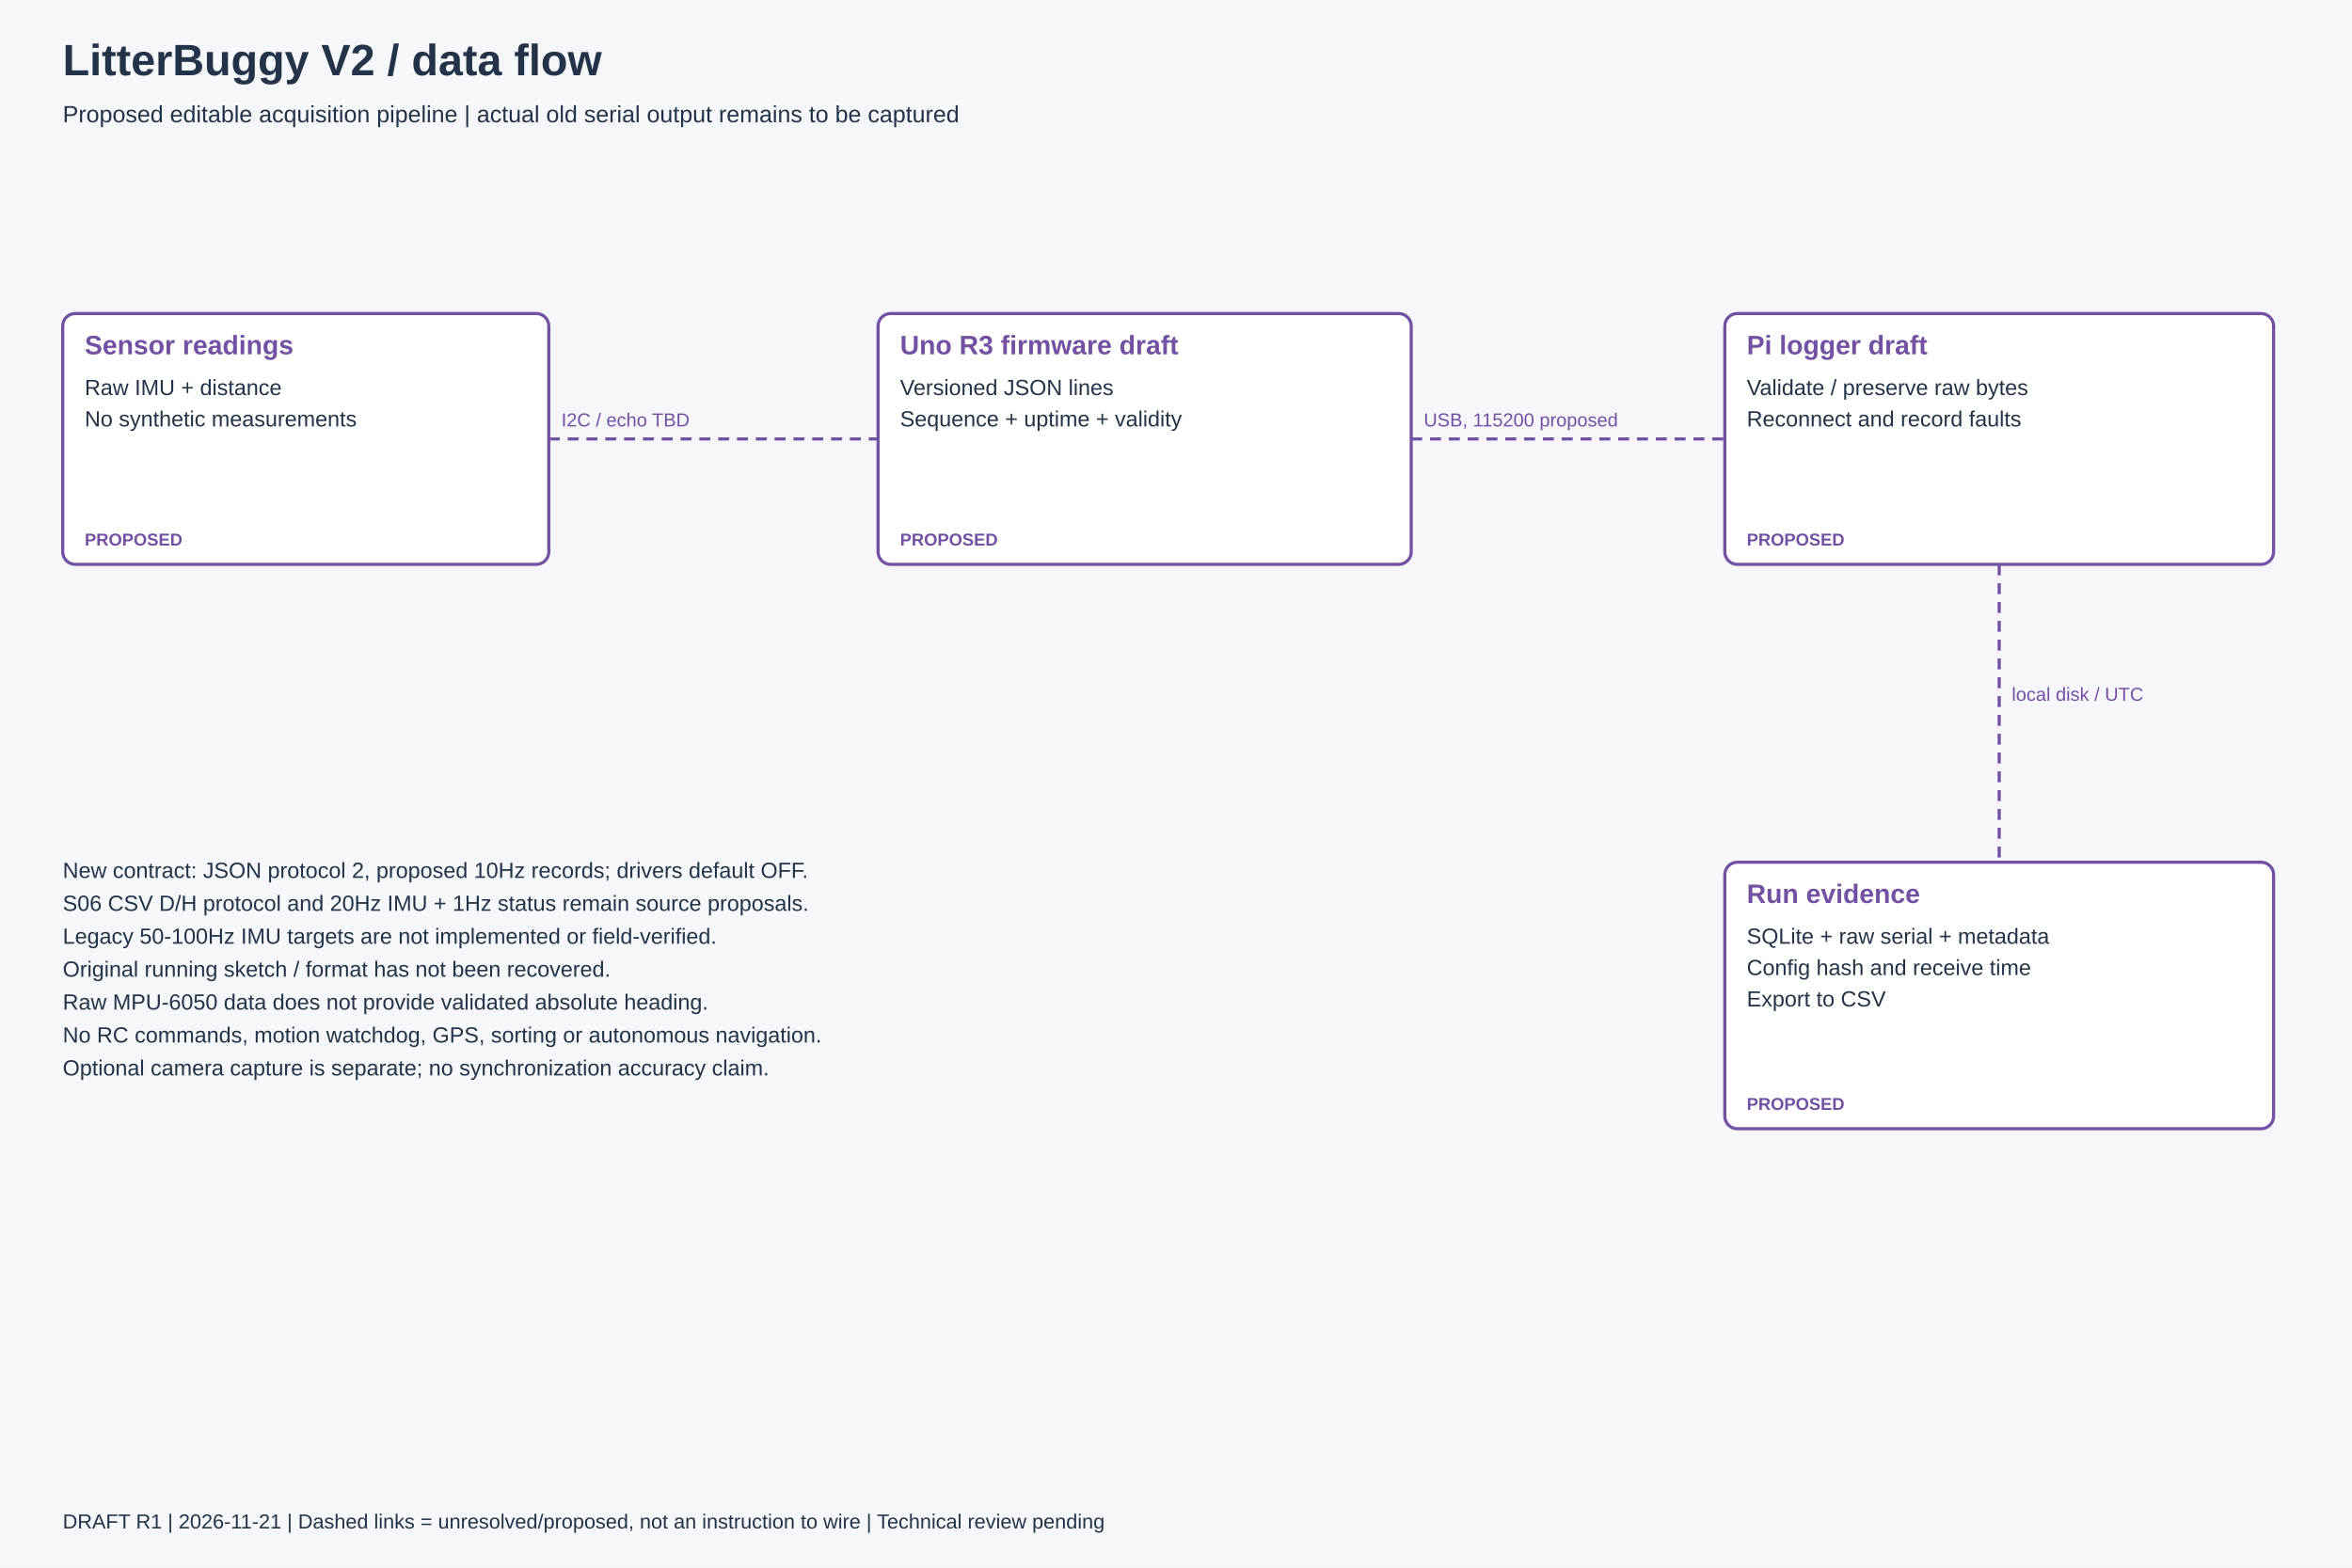
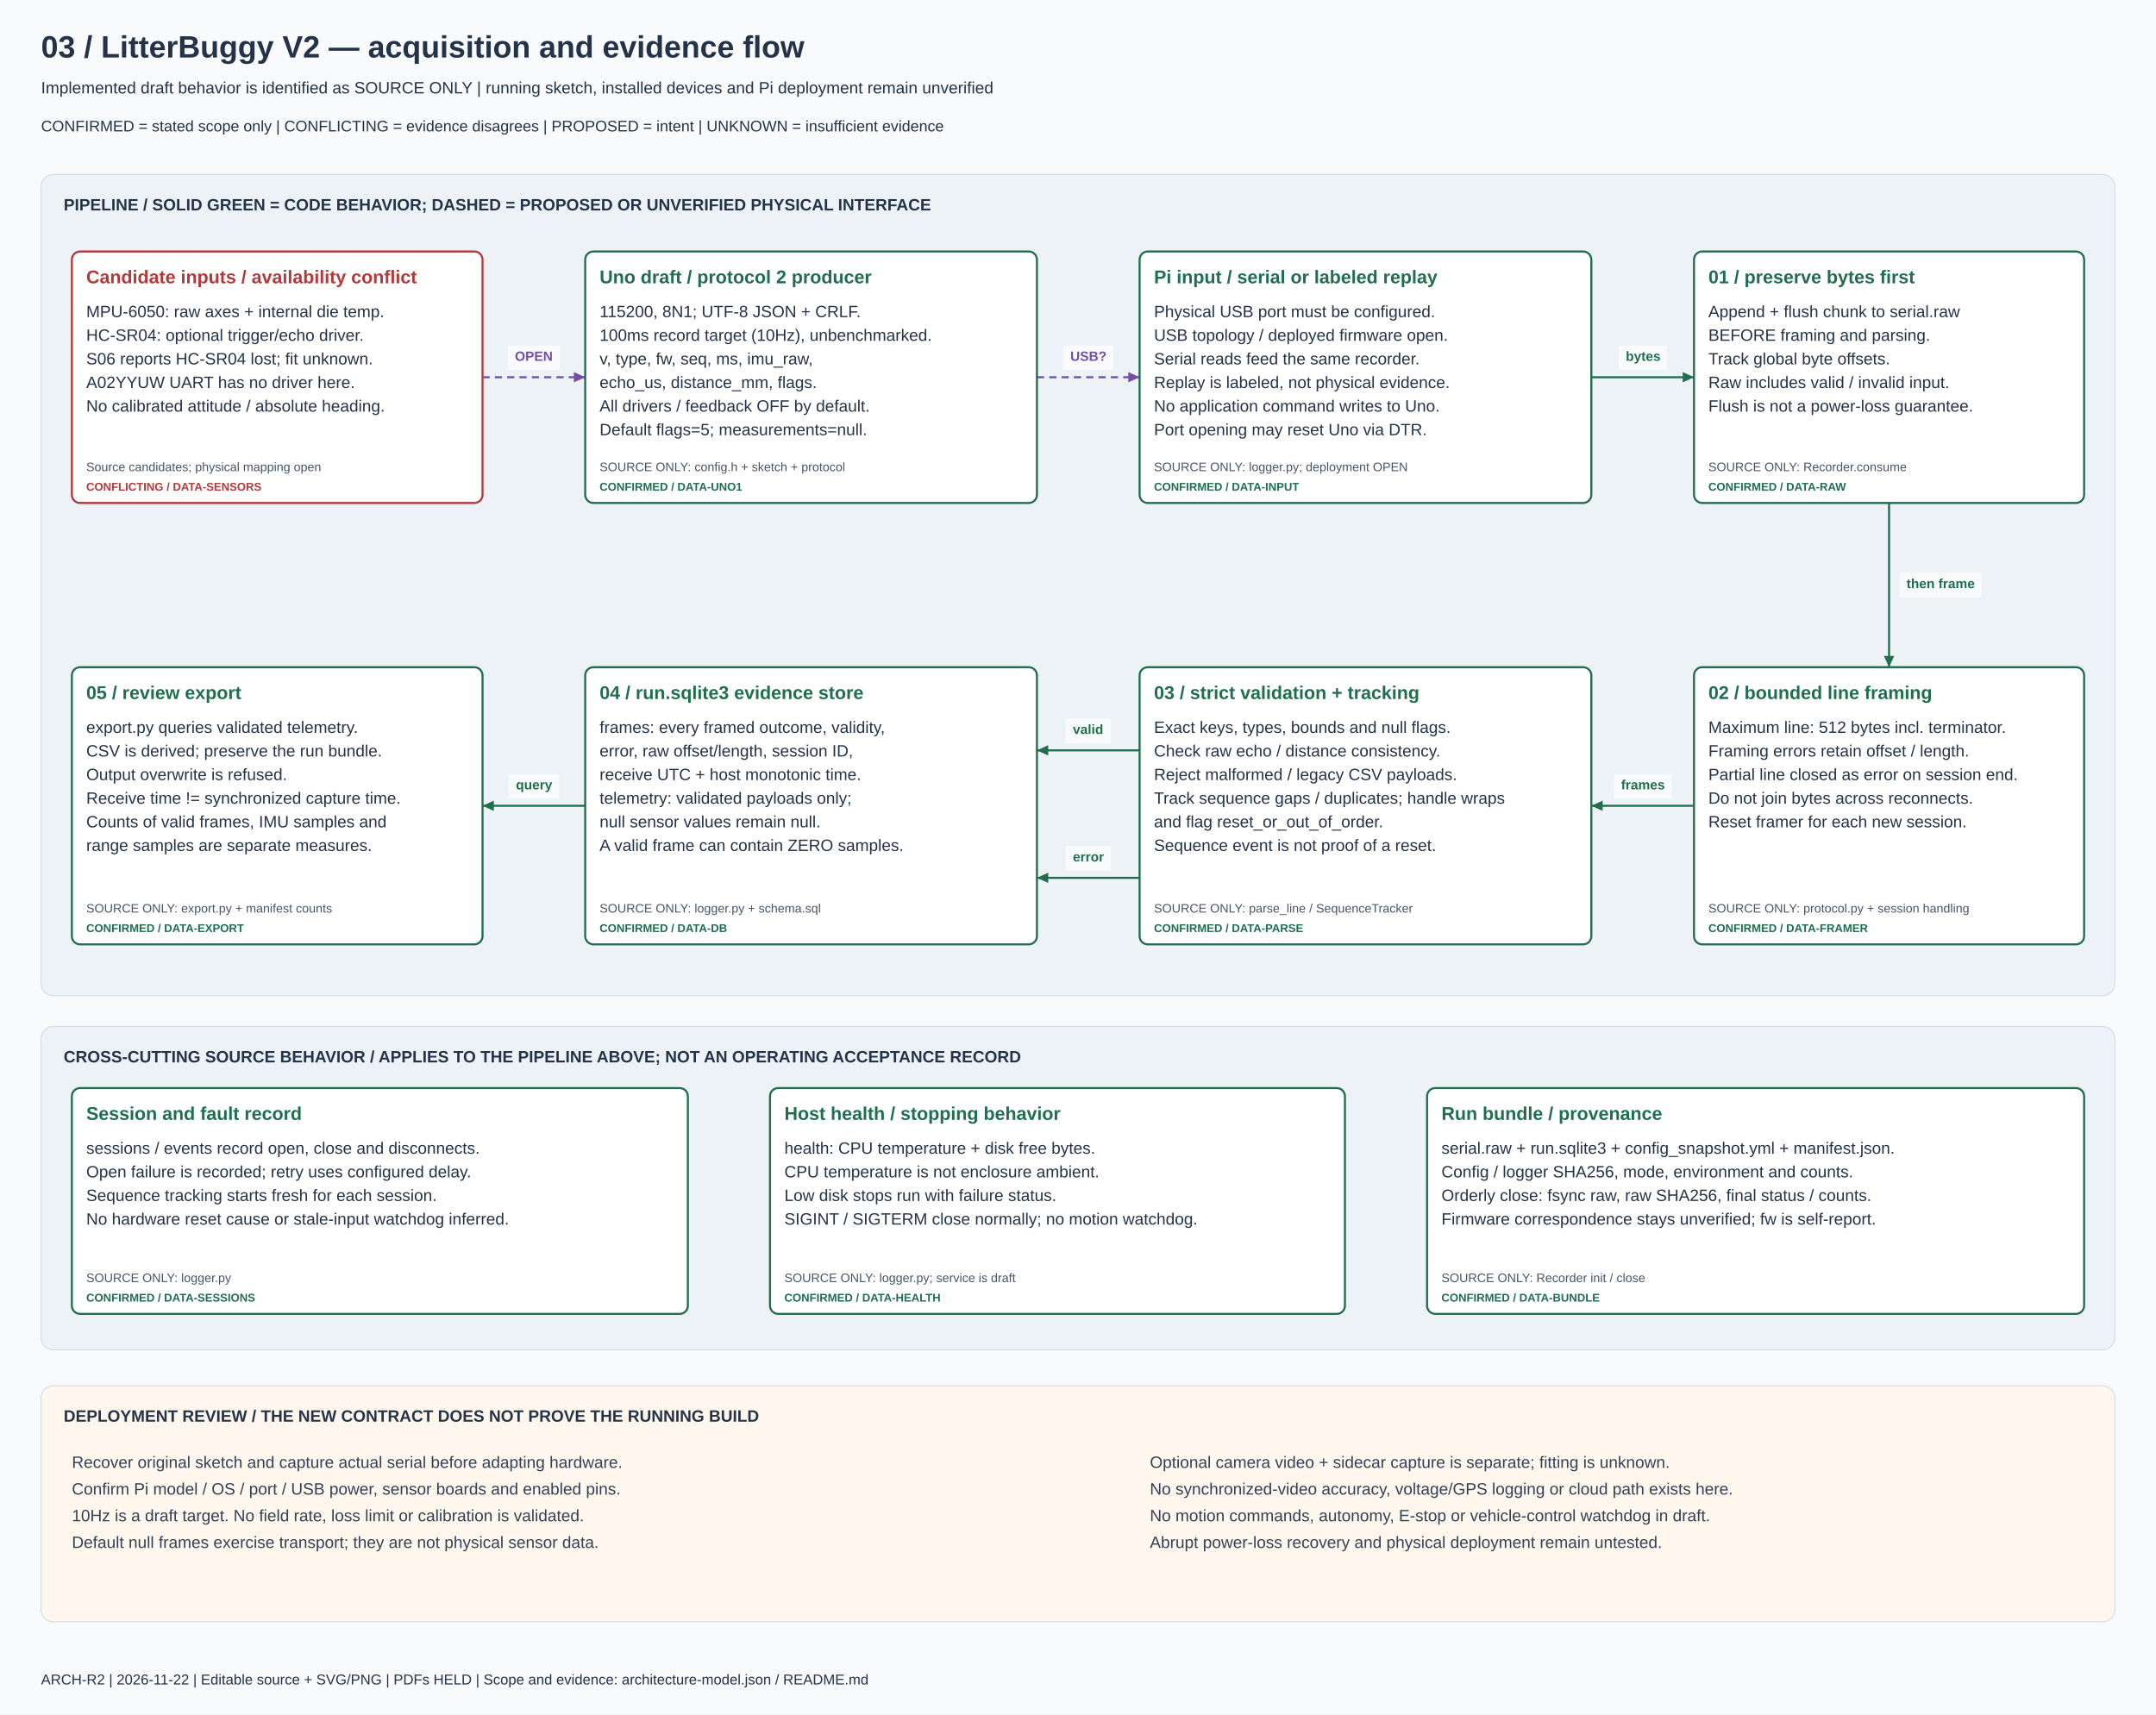
- <svg xmlns="http://www.w3.org/2000/svg" width="1500" height="1000" viewBox="0 0 1500 1000">
-   <rect width="1500" height="1000" fill="#f5f7fa" />
-   <text x="40" y="48" font-family="Arial,sans-serif" font-size="28" font-weight="700" fill="#243347">LitterBuggy V2 / data flow</text>
-   <text x="40" y="78" font-family="Arial,sans-serif" font-size="15" font-weight="400" fill="#243347">Proposed editable acquisition pipeline | actual old serial output remains to be captured</text>
-   <polyline points="350,280.0 455.0,280.0 455.0,280.0 560,280.0" fill="none" stroke="#7251a3" stroke-width="2" stroke-dasharray="7 5" />
-   <text x="358" y="272.0" font-family="Arial,sans-serif" font-size="12" font-weight="400" fill="#7251a3">I2C / echo TBD</text>
-   <polyline points="900,280.0 1000.0,280.0 1000.0,280.0 1100,280.0" fill="none" stroke="#7251a3" stroke-width="2" stroke-dasharray="7 5" />
-   <text x="908" y="272.0" font-family="Arial,sans-serif" font-size="12" font-weight="400" fill="#7251a3">USB, 115200 proposed</text>
-   <polyline points="1275.0,360 1275.0,360 1275.0,550 1275.0,550" fill="none" stroke="#7251a3" stroke-width="2" stroke-dasharray="7 5" />
-   <text x="1283.0" y="447.0" font-family="Arial,sans-serif" font-size="12" font-weight="400" fill="#7251a3">local disk / UTC</text>
-   <rect x="40" y="200" width="310" height="160" rx="8" fill="white" stroke="#7251a3" stroke-width="2" />
-   <text x="54" y="226" font-family="Arial,sans-serif" font-size="17" font-weight="700" fill="#7251a3">Sensor readings</text>
-   <text x="54" y="252" font-family="Arial,sans-serif" font-size="14" font-weight="400" fill="#243347">Raw IMU + distance</text>
-   <text x="54" y="272" font-family="Arial,sans-serif" font-size="14" font-weight="400" fill="#243347">No synthetic measurements</text>
-   <text x="54" y="348" font-family="Arial,sans-serif" font-size="11" font-weight="700" fill="#7251a3">PROPOSED</text>
-   <rect x="560" y="200" width="340" height="160" rx="8" fill="white" stroke="#7251a3" stroke-width="2" />
-   <text x="574" y="226" font-family="Arial,sans-serif" font-size="17" font-weight="700" fill="#7251a3">Uno R3 firmware draft</text>
-   <text x="574" y="252" font-family="Arial,sans-serif" font-size="14" font-weight="400" fill="#243347">Versioned JSON lines</text>
-   <text x="574" y="272" font-family="Arial,sans-serif" font-size="14" font-weight="400" fill="#243347">Sequence + uptime + validity</text>
-   <text x="574" y="348" font-family="Arial,sans-serif" font-size="11" font-weight="700" fill="#7251a3">PROPOSED</text>
-   <rect x="1100" y="200" width="350" height="160" rx="8" fill="white" stroke="#7251a3" stroke-width="2" />
-   <text x="1114" y="226" font-family="Arial,sans-serif" font-size="17" font-weight="700" fill="#7251a3">Pi logger draft</text>
-   <text x="1114" y="252" font-family="Arial,sans-serif" font-size="14" font-weight="400" fill="#243347">Validate / preserve raw bytes</text>
-   <text x="1114" y="272" font-family="Arial,sans-serif" font-size="14" font-weight="400" fill="#243347">Reconnect and record faults</text>
-   <text x="1114" y="348" font-family="Arial,sans-serif" font-size="11" font-weight="700" fill="#7251a3">PROPOSED</text>
-   <rect x="1100" y="550" width="350" height="170" rx="8" fill="white" stroke="#7251a3" stroke-width="2" />
-   <text x="1114" y="576" font-family="Arial,sans-serif" font-size="17" font-weight="700" fill="#7251a3">Run evidence</text>
-   <text x="1114" y="602" font-family="Arial,sans-serif" font-size="14" font-weight="400" fill="#243347">SQLite + raw serial + metadata</text>
-   <text x="1114" y="622" font-family="Arial,sans-serif" font-size="14" font-weight="400" fill="#243347">Config hash and receive time</text>
-   <text x="1114" y="642" font-family="Arial,sans-serif" font-size="14" font-weight="400" fill="#243347">Export to CSV</text>
-   <text x="1114" y="708" font-family="Arial,sans-serif" font-size="11" font-weight="700" fill="#7251a3">PROPOSED</text>
-   <text x="40" y="560" font-family="Arial,sans-serif" font-size="14" font-weight="400" fill="#243347">New contract: JSON protocol 2, proposed 10Hz records; drivers default OFF.</text>
-   <text x="40" y="581" font-family="Arial,sans-serif" font-size="14" font-weight="400" fill="#243347">S06 CSV D/H protocol and 20Hz IMU + 1Hz status remain source proposals.</text>
-   <text x="40" y="602" font-family="Arial,sans-serif" font-size="14" font-weight="400" fill="#243347">Legacy 50-100Hz IMU targets are not implemented or field-verified.</text>
-   <text x="40" y="623" font-family="Arial,sans-serif" font-size="14" font-weight="400" fill="#243347">Original running sketch / format has not been recovered.</text>
-   <text x="40" y="644" font-family="Arial,sans-serif" font-size="14" font-weight="400" fill="#243347">Raw MPU-6050 data does not provide validated absolute heading.</text>
-   <text x="40" y="665" font-family="Arial,sans-serif" font-size="14" font-weight="400" fill="#243347">No RC commands, motion watchdog, GPS, sorting or autonomous navigation.</text>
-   <text x="40" y="686" font-family="Arial,sans-serif" font-size="14" font-weight="400" fill="#243347">Optional camera capture is separate; no synchronization accuracy claim.</text>
-   <text x="40" y="975" font-family="Arial,sans-serif" font-size="13" font-weight="400" fill="#243347">DRAFT R1 | 2026-11-21 | Dashed links = unresolved/proposed, not an instruction to wire | Technical review pending</text>
+ <svg xmlns="http://www.w3.org/2000/svg" width="2100" height="1670" viewBox="0 0 2100 1670" role="img">
+   <rect width="2100" height="1670" fill="#f8fafc" />
+   <rect x="40" y="170" width="2020" height="800" rx="12" fill="#edf2f7" stroke="#d4dde7" />
+   <rect x="40" y="1000" width="2020" height="315" rx="12" fill="#edf2f7" stroke="#d4dde7" />
+   <rect x="40" y="1350" width="2020" height="230" rx="12" fill="#fff7ed" stroke="#d4dde7" />
+   <polyline id="DATA-E01" points="470,367.5 570,367.5" fill="none" stroke="#7251a3" stroke-width="2" stroke-dasharray="7 5" />
+   <polygon points="570,367.5 559.0,362.5 559.0,372.5" fill="#7251a3" />
+   <polyline id="DATA-E02" points="1010,367.5 1110,367.5" fill="none" stroke="#7251a3" stroke-width="2" stroke-dasharray="7 5" />
+   <polygon points="1110,367.5 1099.0,362.5 1099.0,372.5" fill="#7251a3" />
+   <polyline id="DATA-E03" points="1550,367.5 1650,367.5" fill="none" stroke="#216e4e" stroke-width="2" />
+   <polygon points="1650,367.5 1639.0,362.5 1639.0,372.5" fill="#216e4e" />
+   <polyline id="DATA-E04" points="1840.0,490 1840.0,650" fill="none" stroke="#216e4e" stroke-width="2" />
+   <polygon points="1840.0,650 1845.0,639.0 1835.0,639.0" fill="#216e4e" />
+   <polyline id="DATA-E05" points="1650,785.0 1550,785.0" fill="none" stroke="#216e4e" stroke-width="2" />
+   <polygon points="1550,785.0 1561.0,790.0 1561.0,780.0" fill="#216e4e" />
+   <polyline id="DATA-E06" points="1110,731.0 1010,731.0" fill="none" stroke="#216e4e" stroke-width="2" />
+   <polygon points="1010,731.0 1021.0,736.0 1021.0,726.0" fill="#216e4e" />
+   <polyline id="DATA-E07" points="1110,855.2 1010,855.2" fill="none" stroke="#216e4e" stroke-width="2" />
+   <polygon points="1010,855.2 1021.0,860.2 1021.0,850.2" fill="#216e4e" />
+   <polyline id="DATA-E08" points="570,785.0 470,785.0" fill="none" stroke="#216e4e" stroke-width="2" />
+   <polygon points="470,785.0 481.0,790.0 481.0,780.0" fill="#216e4e" />
+   <rect id="DATA-SENSORS" x="70" y="245" width="400" height="245" rx="8" fill="white" stroke="#b33a3a" stroke-width="2" />
+   <rect id="DATA-UNO1" x="570" y="245" width="440" height="245" rx="8" fill="white" stroke="#216e4e" stroke-width="2" />
+   <rect id="DATA-INPUT" x="1110" y="245" width="440" height="245" rx="8" fill="white" stroke="#216e4e" stroke-width="2" />
+   <rect id="DATA-RAW" x="1650" y="245" width="380" height="245" rx="8" fill="white" stroke="#216e4e" stroke-width="2" />
+   <rect id="DATA-FRAMER" x="1650" y="650" width="380" height="270" rx="8" fill="white" stroke="#216e4e" stroke-width="2" />
+   <rect id="DATA-PARSE" x="1110" y="650" width="440" height="270" rx="8" fill="white" stroke="#216e4e" stroke-width="2" />
+   <rect id="DATA-DB" x="570" y="650" width="440" height="270" rx="8" fill="white" stroke="#216e4e" stroke-width="2" />
+   <rect id="DATA-EXPORT" x="70" y="650" width="400" height="270" rx="8" fill="white" stroke="#216e4e" stroke-width="2" />
+   <rect id="DATA-SESSIONS" x="70" y="1060" width="600" height="220" rx="8" fill="white" stroke="#216e4e" stroke-width="2" />
+   <rect id="DATA-HEALTH" x="750" y="1060" width="560" height="220" rx="8" fill="white" stroke="#216e4e" stroke-width="2" />
+   <rect id="DATA-BUNDLE" x="1390" y="1060" width="640" height="220" rx="8" fill="white" stroke="#216e4e" stroke-width="2" />
+   <text id="title" x="40" y="56" font-family="Arial,DejaVu Sans,sans-serif" font-size="30" font-weight="700" fill="#243347">03 / LitterBuggy V2 — acquisition and evidence flow</text>
+   <text id="subtitle" x="40" y="91" font-family="Arial,DejaVu Sans,sans-serif" font-size="16" font-weight="400" fill="#243347">Implemented draft behavior is identified as SOURCE ONLY | running sketch, installed devices and Pi deployment remain unverified</text>
+   <text id="legend" x="40" y="128" font-family="Arial,DejaVu Sans,sans-serif" font-size="15" font-weight="400" fill="#243347">CONFIRMED = stated scope only   |   CONFLICTING = evidence disagrees   |   PROPOSED = intent   |   UNKNOWN = insufficient evidence</text>
+   <text id="pipeline-title" x="62" y="205" font-family="Arial,DejaVu Sans,sans-serif" font-size="16" font-weight="700" fill="#243347">PIPELINE / SOLID GREEN = CODE BEHAVIOR; DASHED = PROPOSED OR UNVERIFIED PHYSICAL INTERFACE</text>
+   <text id="crosscutting-title" x="62" y="1035" font-family="Arial,DejaVu Sans,sans-serif" font-size="16" font-weight="700" fill="#243347">CROSS-CUTTING SOURCE BEHAVIOR / APPLIES TO THE PIPELINE ABOVE; NOT AN OPERATING ACCEPTANCE RECORD</text>
+   <text id="data-review-title" x="62" y="1385" font-family="Arial,DejaVu Sans,sans-serif" font-size="16" font-weight="700" fill="#243347">DEPLOYMENT REVIEW / THE NEW CONTRACT DOES NOT PROVE THE RUNNING BUILD</text>
+   <text id="DATA-SENSORS-title" x="84" y="276" font-family="Arial,DejaVu Sans,sans-serif" font-size="18" font-weight="700" fill="#b33a3a">Candidate inputs / availability conflict</text>
+   <text id="DATA-SENSORS-line-0" x="84" y="309" font-family="Arial,DejaVu Sans,sans-serif" font-size="16" font-weight="400" fill="#243347">MPU-6050: raw axes + internal die temp.</text>
+   <text id="DATA-SENSORS-line-1" x="84" y="332" font-family="Arial,DejaVu Sans,sans-serif" font-size="16" font-weight="400" fill="#243347">HC-SR04: optional trigger/echo driver.</text>
+   <text id="DATA-SENSORS-line-2" x="84" y="355" font-family="Arial,DejaVu Sans,sans-serif" font-size="16" font-weight="400" fill="#243347">S06 reports HC-SR04 lost; fit unknown.</text>
+   <text id="DATA-SENSORS-line-3" x="84" y="378" font-family="Arial,DejaVu Sans,sans-serif" font-size="16" font-weight="400" fill="#243347">A02YYUW UART has no driver here.</text>
+   <text id="DATA-SENSORS-line-4" x="84" y="401" font-family="Arial,DejaVu Sans,sans-serif" font-size="16" font-weight="400" fill="#243347">No calibrated attitude / absolute heading.</text>
+   <text id="DATA-SENSORS-basis" x="84" y="459" font-family="Arial,DejaVu Sans,sans-serif" font-size="12" font-weight="400" fill="#475569">Source candidates; physical mapping open</text>
+   <text id="DATA-SENSORS-status" x="84" y="478" font-family="Arial,DejaVu Sans,sans-serif" font-size="11" font-weight="700" fill="#b33a3a">CONFLICTING  /  DATA-SENSORS</text>
+   <text id="DATA-UNO1-title" x="584" y="276" font-family="Arial,DejaVu Sans,sans-serif" font-size="18" font-weight="700" fill="#216e4e">Uno draft / protocol 2 producer</text>
+   <text id="DATA-UNO1-line-0" x="584" y="309" font-family="Arial,DejaVu Sans,sans-serif" font-size="16" font-weight="400" fill="#243347">115200, 8N1; UTF-8 JSON + CRLF.</text>
+   <text id="DATA-UNO1-line-1" x="584" y="332" font-family="Arial,DejaVu Sans,sans-serif" font-size="16" font-weight="400" fill="#243347">100ms record target (10Hz), unbenchmarked.</text>
+   <text id="DATA-UNO1-line-2" x="584" y="355" font-family="Arial,DejaVu Sans,sans-serif" font-size="16" font-weight="400" fill="#243347">v, type, fw, seq, ms, imu_raw,</text>
+   <text id="DATA-UNO1-line-3" x="584" y="378" font-family="Arial,DejaVu Sans,sans-serif" font-size="16" font-weight="400" fill="#243347">echo_us, distance_mm, flags.</text>
+   <text id="DATA-UNO1-line-4" x="584" y="401" font-family="Arial,DejaVu Sans,sans-serif" font-size="16" font-weight="400" fill="#243347">All drivers / feedback OFF by default.</text>
+   <text id="DATA-UNO1-line-5" x="584" y="424" font-family="Arial,DejaVu Sans,sans-serif" font-size="16" font-weight="400" fill="#243347">Default flags=5; measurements=null.</text>
+   <text id="DATA-UNO1-basis" x="584" y="459" font-family="Arial,DejaVu Sans,sans-serif" font-size="12" font-weight="400" fill="#475569">SOURCE ONLY: config.h + sketch + protocol</text>
+   <text id="DATA-UNO1-status" x="584" y="478" font-family="Arial,DejaVu Sans,sans-serif" font-size="11" font-weight="700" fill="#216e4e">CONFIRMED  /  DATA-UNO1</text>
+   <text id="DATA-INPUT-title" x="1124" y="276" font-family="Arial,DejaVu Sans,sans-serif" font-size="18" font-weight="700" fill="#216e4e">Pi input / serial or labeled replay</text>
+   <text id="DATA-INPUT-line-0" x="1124" y="309" font-family="Arial,DejaVu Sans,sans-serif" font-size="16" font-weight="400" fill="#243347">Physical USB port must be configured.</text>
+   <text id="DATA-INPUT-line-1" x="1124" y="332" font-family="Arial,DejaVu Sans,sans-serif" font-size="16" font-weight="400" fill="#243347">USB topology / deployed firmware open.</text>
+   <text id="DATA-INPUT-line-2" x="1124" y="355" font-family="Arial,DejaVu Sans,sans-serif" font-size="16" font-weight="400" fill="#243347">Serial reads feed the same recorder.</text>
+   <text id="DATA-INPUT-line-3" x="1124" y="378" font-family="Arial,DejaVu Sans,sans-serif" font-size="16" font-weight="400" fill="#243347">Replay is labeled, not physical evidence.</text>
+   <text id="DATA-INPUT-line-4" x="1124" y="401" font-family="Arial,DejaVu Sans,sans-serif" font-size="16" font-weight="400" fill="#243347">No application command writes to Uno.</text>
+   <text id="DATA-INPUT-line-5" x="1124" y="424" font-family="Arial,DejaVu Sans,sans-serif" font-size="16" font-weight="400" fill="#243347">Port opening may reset Uno via DTR.</text>
+   <text id="DATA-INPUT-basis" x="1124" y="459" font-family="Arial,DejaVu Sans,sans-serif" font-size="12" font-weight="400" fill="#475569">SOURCE ONLY: logger.py; deployment OPEN</text>
+   <text id="DATA-INPUT-status" x="1124" y="478" font-family="Arial,DejaVu Sans,sans-serif" font-size="11" font-weight="700" fill="#216e4e">CONFIRMED  /  DATA-INPUT</text>
+   <text id="DATA-RAW-title" x="1664" y="276" font-family="Arial,DejaVu Sans,sans-serif" font-size="18" font-weight="700" fill="#216e4e">01 / preserve bytes first</text>
+   <text id="DATA-RAW-line-0" x="1664" y="309" font-family="Arial,DejaVu Sans,sans-serif" font-size="16" font-weight="400" fill="#243347">Append + flush chunk to serial.raw</text>
+   <text id="DATA-RAW-line-1" x="1664" y="332" font-family="Arial,DejaVu Sans,sans-serif" font-size="16" font-weight="400" fill="#243347">BEFORE framing and parsing.</text>
+   <text id="DATA-RAW-line-2" x="1664" y="355" font-family="Arial,DejaVu Sans,sans-serif" font-size="16" font-weight="400" fill="#243347">Track global byte offsets.</text>
+   <text id="DATA-RAW-line-3" x="1664" y="378" font-family="Arial,DejaVu Sans,sans-serif" font-size="16" font-weight="400" fill="#243347">Raw includes valid / invalid input.</text>
+   <text id="DATA-RAW-line-4" x="1664" y="401" font-family="Arial,DejaVu Sans,sans-serif" font-size="16" font-weight="400" fill="#243347">Flush is not a power-loss guarantee.</text>
+   <text id="DATA-RAW-basis" x="1664" y="459" font-family="Arial,DejaVu Sans,sans-serif" font-size="12" font-weight="400" fill="#475569">SOURCE ONLY: Recorder.consume</text>
+   <text id="DATA-RAW-status" x="1664" y="478" font-family="Arial,DejaVu Sans,sans-serif" font-size="11" font-weight="700" fill="#216e4e">CONFIRMED  /  DATA-RAW</text>
+   <text id="DATA-FRAMER-title" x="1664" y="681" font-family="Arial,DejaVu Sans,sans-serif" font-size="18" font-weight="700" fill="#216e4e">02 / bounded line framing</text>
+   <text id="DATA-FRAMER-line-0" x="1664" y="714" font-family="Arial,DejaVu Sans,sans-serif" font-size="16" font-weight="400" fill="#243347">Maximum line: 512 bytes incl. terminator.</text>
+   <text id="DATA-FRAMER-line-1" x="1664" y="737" font-family="Arial,DejaVu Sans,sans-serif" font-size="16" font-weight="400" fill="#243347">Framing errors retain offset / length.</text>
+   <text id="DATA-FRAMER-line-2" x="1664" y="760" font-family="Arial,DejaVu Sans,sans-serif" font-size="16" font-weight="400" fill="#243347">Partial line closed as error on session end.</text>
+   <text id="DATA-FRAMER-line-3" x="1664" y="783" font-family="Arial,DejaVu Sans,sans-serif" font-size="16" font-weight="400" fill="#243347">Do not join bytes across reconnects.</text>
+   <text id="DATA-FRAMER-line-4" x="1664" y="806" font-family="Arial,DejaVu Sans,sans-serif" font-size="16" font-weight="400" fill="#243347">Reset framer for each new session.</text>
+   <text id="DATA-FRAMER-basis" x="1664" y="889" font-family="Arial,DejaVu Sans,sans-serif" font-size="12" font-weight="400" fill="#475569">SOURCE ONLY: protocol.py + session handling</text>
+   <text id="DATA-FRAMER-status" x="1664" y="908" font-family="Arial,DejaVu Sans,sans-serif" font-size="11" font-weight="700" fill="#216e4e">CONFIRMED  /  DATA-FRAMER</text>
+   <text id="DATA-PARSE-title" x="1124" y="681" font-family="Arial,DejaVu Sans,sans-serif" font-size="18" font-weight="700" fill="#216e4e">03 / strict validation + tracking</text>
+   <text id="DATA-PARSE-line-0" x="1124" y="714" font-family="Arial,DejaVu Sans,sans-serif" font-size="16" font-weight="400" fill="#243347">Exact keys, types, bounds and null flags.</text>
+   <text id="DATA-PARSE-line-1" x="1124" y="737" font-family="Arial,DejaVu Sans,sans-serif" font-size="16" font-weight="400" fill="#243347">Check raw echo / distance consistency.</text>
+   <text id="DATA-PARSE-line-2" x="1124" y="760" font-family="Arial,DejaVu Sans,sans-serif" font-size="16" font-weight="400" fill="#243347">Reject malformed / legacy CSV payloads.</text>
+   <text id="DATA-PARSE-line-3" x="1124" y="783" font-family="Arial,DejaVu Sans,sans-serif" font-size="16" font-weight="400" fill="#243347">Track sequence gaps / duplicates; handle wraps</text>
+   <text id="DATA-PARSE-line-4" x="1124" y="806" font-family="Arial,DejaVu Sans,sans-serif" font-size="16" font-weight="400" fill="#243347">and flag reset_or_out_of_order.</text>
+   <text id="DATA-PARSE-line-5" x="1124" y="829" font-family="Arial,DejaVu Sans,sans-serif" font-size="16" font-weight="400" fill="#243347">Sequence event is not proof of a reset.</text>
+   <text id="DATA-PARSE-basis" x="1124" y="889" font-family="Arial,DejaVu Sans,sans-serif" font-size="12" font-weight="400" fill="#475569">SOURCE ONLY: parse_line / SequenceTracker</text>
+   <text id="DATA-PARSE-status" x="1124" y="908" font-family="Arial,DejaVu Sans,sans-serif" font-size="11" font-weight="700" fill="#216e4e">CONFIRMED  /  DATA-PARSE</text>
+   <text id="DATA-DB-title" x="584" y="681" font-family="Arial,DejaVu Sans,sans-serif" font-size="18" font-weight="700" fill="#216e4e">04 / run.sqlite3 evidence store</text>
+   <text id="DATA-DB-line-0" x="584" y="714" font-family="Arial,DejaVu Sans,sans-serif" font-size="16" font-weight="400" fill="#243347">frames: every framed outcome, validity,</text>
+   <text id="DATA-DB-line-1" x="584" y="737" font-family="Arial,DejaVu Sans,sans-serif" font-size="16" font-weight="400" fill="#243347">error, raw offset/length, session ID,</text>
+   <text id="DATA-DB-line-2" x="584" y="760" font-family="Arial,DejaVu Sans,sans-serif" font-size="16" font-weight="400" fill="#243347">receive UTC + host monotonic time.</text>
+   <text id="DATA-DB-line-3" x="584" y="783" font-family="Arial,DejaVu Sans,sans-serif" font-size="16" font-weight="400" fill="#243347">telemetry: validated payloads only;</text>
+   <text id="DATA-DB-line-4" x="584" y="806" font-family="Arial,DejaVu Sans,sans-serif" font-size="16" font-weight="400" fill="#243347">null sensor values remain null.</text>
+   <text id="DATA-DB-line-5" x="584" y="829" font-family="Arial,DejaVu Sans,sans-serif" font-size="16" font-weight="400" fill="#243347">A valid frame can contain ZERO samples.</text>
+   <text id="DATA-DB-basis" x="584" y="889" font-family="Arial,DejaVu Sans,sans-serif" font-size="12" font-weight="400" fill="#475569">SOURCE ONLY: logger.py + schema.sql</text>
+   <text id="DATA-DB-status" x="584" y="908" font-family="Arial,DejaVu Sans,sans-serif" font-size="11" font-weight="700" fill="#216e4e">CONFIRMED  /  DATA-DB</text>
+   <text id="DATA-EXPORT-title" x="84" y="681" font-family="Arial,DejaVu Sans,sans-serif" font-size="18" font-weight="700" fill="#216e4e">05 / review export</text>
+   <text id="DATA-EXPORT-line-0" x="84" y="714" font-family="Arial,DejaVu Sans,sans-serif" font-size="16" font-weight="400" fill="#243347">export.py queries validated telemetry.</text>
+   <text id="DATA-EXPORT-line-1" x="84" y="737" font-family="Arial,DejaVu Sans,sans-serif" font-size="16" font-weight="400" fill="#243347">CSV is derived; preserve the run bundle.</text>
+   <text id="DATA-EXPORT-line-2" x="84" y="760" font-family="Arial,DejaVu Sans,sans-serif" font-size="16" font-weight="400" fill="#243347">Output overwrite is refused.</text>
+   <text id="DATA-EXPORT-line-3" x="84" y="783" font-family="Arial,DejaVu Sans,sans-serif" font-size="16" font-weight="400" fill="#243347">Receive time != synchronized capture time.</text>
+   <text id="DATA-EXPORT-line-4" x="84" y="806" font-family="Arial,DejaVu Sans,sans-serif" font-size="16" font-weight="400" fill="#243347">Counts of valid frames, IMU samples and</text>
+   <text id="DATA-EXPORT-line-5" x="84" y="829" font-family="Arial,DejaVu Sans,sans-serif" font-size="16" font-weight="400" fill="#243347">range samples are separate measures.</text>
+   <text id="DATA-EXPORT-basis" x="84" y="889" font-family="Arial,DejaVu Sans,sans-serif" font-size="12" font-weight="400" fill="#475569">SOURCE ONLY: export.py + manifest counts</text>
+   <text id="DATA-EXPORT-status" x="84" y="908" font-family="Arial,DejaVu Sans,sans-serif" font-size="11" font-weight="700" fill="#216e4e">CONFIRMED  /  DATA-EXPORT</text>
+   <text id="DATA-SESSIONS-title" x="84" y="1091" font-family="Arial,DejaVu Sans,sans-serif" font-size="18" font-weight="700" fill="#216e4e">Session and fault record</text>
+   <text id="DATA-SESSIONS-line-0" x="84" y="1124" font-family="Arial,DejaVu Sans,sans-serif" font-size="16" font-weight="400" fill="#243347">sessions / events record open, close and disconnects.</text>
+   <text id="DATA-SESSIONS-line-1" x="84" y="1147" font-family="Arial,DejaVu Sans,sans-serif" font-size="16" font-weight="400" fill="#243347">Open failure is recorded; retry uses configured delay.</text>
+   <text id="DATA-SESSIONS-line-2" x="84" y="1170" font-family="Arial,DejaVu Sans,sans-serif" font-size="16" font-weight="400" fill="#243347">Sequence tracking starts fresh for each session.</text>
+   <text id="DATA-SESSIONS-line-3" x="84" y="1193" font-family="Arial,DejaVu Sans,sans-serif" font-size="16" font-weight="400" fill="#243347">No hardware reset cause or stale-input watchdog inferred.</text>
+   <text id="DATA-SESSIONS-basis" x="84" y="1249" font-family="Arial,DejaVu Sans,sans-serif" font-size="12" font-weight="400" fill="#475569">SOURCE ONLY: logger.py</text>
+   <text id="DATA-SESSIONS-status" x="84" y="1268" font-family="Arial,DejaVu Sans,sans-serif" font-size="11" font-weight="700" fill="#216e4e">CONFIRMED  /  DATA-SESSIONS</text>
+   <text id="DATA-HEALTH-title" x="764" y="1091" font-family="Arial,DejaVu Sans,sans-serif" font-size="18" font-weight="700" fill="#216e4e">Host health / stopping behavior</text>
+   <text id="DATA-HEALTH-line-0" x="764" y="1124" font-family="Arial,DejaVu Sans,sans-serif" font-size="16" font-weight="400" fill="#243347">health: CPU temperature + disk free bytes.</text>
+   <text id="DATA-HEALTH-line-1" x="764" y="1147" font-family="Arial,DejaVu Sans,sans-serif" font-size="16" font-weight="400" fill="#243347">CPU temperature is not enclosure ambient.</text>
+   <text id="DATA-HEALTH-line-2" x="764" y="1170" font-family="Arial,DejaVu Sans,sans-serif" font-size="16" font-weight="400" fill="#243347">Low disk stops run with failure status.</text>
+   <text id="DATA-HEALTH-line-3" x="764" y="1193" font-family="Arial,DejaVu Sans,sans-serif" font-size="16" font-weight="400" fill="#243347">SIGINT / SIGTERM close normally; no motion watchdog.</text>
+   <text id="DATA-HEALTH-basis" x="764" y="1249" font-family="Arial,DejaVu Sans,sans-serif" font-size="12" font-weight="400" fill="#475569">SOURCE ONLY: logger.py; service is draft</text>
+   <text id="DATA-HEALTH-status" x="764" y="1268" font-family="Arial,DejaVu Sans,sans-serif" font-size="11" font-weight="700" fill="#216e4e">CONFIRMED  /  DATA-HEALTH</text>
+   <text id="DATA-BUNDLE-title" x="1404" y="1091" font-family="Arial,DejaVu Sans,sans-serif" font-size="18" font-weight="700" fill="#216e4e">Run bundle / provenance</text>
+   <text id="DATA-BUNDLE-line-0" x="1404" y="1124" font-family="Arial,DejaVu Sans,sans-serif" font-size="16" font-weight="400" fill="#243347">serial.raw + run.sqlite3 + config_snapshot.yml + manifest.json.</text>
+   <text id="DATA-BUNDLE-line-1" x="1404" y="1147" font-family="Arial,DejaVu Sans,sans-serif" font-size="16" font-weight="400" fill="#243347">Config / logger SHA256, mode, environment and counts.</text>
+   <text id="DATA-BUNDLE-line-2" x="1404" y="1170" font-family="Arial,DejaVu Sans,sans-serif" font-size="16" font-weight="400" fill="#243347">Orderly close: fsync raw, raw SHA256, final status / counts.</text>
+   <text id="DATA-BUNDLE-line-3" x="1404" y="1193" font-family="Arial,DejaVu Sans,sans-serif" font-size="16" font-weight="400" fill="#243347">Firmware correspondence stays unverified; fw is self-report.</text>
+   <text id="DATA-BUNDLE-basis" x="1404" y="1249" font-family="Arial,DejaVu Sans,sans-serif" font-size="12" font-weight="400" fill="#475569">SOURCE ONLY: Recorder init / close</text>
+   <text id="DATA-BUNDLE-status" x="1404" y="1268" font-family="Arial,DejaVu Sans,sans-serif" font-size="11" font-weight="700" fill="#216e4e">CONFIRMED  /  DATA-BUNDLE</text>
+   <text id="data-review-left-0" x="70" y="1430" font-family="Arial,DejaVu Sans,sans-serif" font-size="16" font-weight="400" fill="#334155">Recover original sketch and capture actual serial before adapting hardware.</text>
+   <text id="data-review-left-1" x="70" y="1456" font-family="Arial,DejaVu Sans,sans-serif" font-size="16" font-weight="400" fill="#334155">Confirm Pi model / OS / port / USB power, sensor boards and enabled pins.</text>
+   <text id="data-review-left-2" x="70" y="1482" font-family="Arial,DejaVu Sans,sans-serif" font-size="16" font-weight="400" fill="#334155">10Hz is a draft target. No field rate, loss limit or calibration is validated.</text>
+   <text id="data-review-left-3" x="70" y="1508" font-family="Arial,DejaVu Sans,sans-serif" font-size="16" font-weight="400" fill="#334155">Default null frames exercise transport; they are not physical sensor data.</text>
+   <text id="data-review-right-0" x="1120" y="1430" font-family="Arial,DejaVu Sans,sans-serif" font-size="16" font-weight="400" fill="#334155">Optional camera video + sidecar capture is separate; fitting is unknown.</text>
+   <text id="data-review-right-1" x="1120" y="1456" font-family="Arial,DejaVu Sans,sans-serif" font-size="16" font-weight="400" fill="#334155">No synchronized-video accuracy, voltage/GPS logging or cloud path exists here.</text>
+   <text id="data-review-right-2" x="1120" y="1482" font-family="Arial,DejaVu Sans,sans-serif" font-size="16" font-weight="400" fill="#334155">No motion commands, autonomy, E-stop or vehicle-control watchdog in draft.</text>
+   <text id="data-review-right-3" x="1120" y="1508" font-family="Arial,DejaVu Sans,sans-serif" font-size="16" font-weight="400" fill="#334155">Abrupt power-loss recovery and physical deployment remain untested.</text>
+   <text id="footer" x="40" y="1641" font-family="Arial,DejaVu Sans,sans-serif" font-size="14" font-weight="400" fill="#243347">ARCH-R2 | 2026-11-22 | Editable source + SVG/PNG | PDFs HELD | Scope and evidence: architecture-model.json / README.md</text>
+   <rect x="494.5" y="336.5" width="51" height="24" fill="#f8fafc" />
+   <text id="DATA-E01-label" x="501.5" y="351.5" font-family="Arial,DejaVu Sans,sans-serif" font-size="13" font-weight="700" fill="#7251a3">OPEN</text>
+   <rect x="1035.5" y="336.5" width="49" height="24" fill="#f8fafc" />
+   <text id="DATA-E02-label" x="1042.5" y="351.5" font-family="Arial,DejaVu Sans,sans-serif" font-size="13" font-weight="700" fill="#7251a3">USB?</text>
+   <rect x="1576.5" y="336.5" width="47" height="24" fill="#f8fafc" />
+   <text id="DATA-E03-label" x="1583.5" y="351.5" font-family="Arial,DejaVu Sans,sans-serif" font-size="13" font-weight="700" fill="#216e4e">bytes</text>
+   <rect x="1850.0" y="558.0" width="80" height="24" fill="#f8fafc" />
+   <text id="DATA-E04-label" x="1857.0" y="573.0" font-family="Arial,DejaVu Sans,sans-serif" font-size="13" font-weight="700" fill="#216e4e">then frame</text>
+   <rect x="1572.0" y="754.0" width="56" height="24" fill="#f8fafc" />
+   <text id="DATA-E05-label" x="1579.0" y="769.0" font-family="Arial,DejaVu Sans,sans-serif" font-size="13" font-weight="700" fill="#216e4e">frames</text>
+   <rect x="1038.0" y="700.0" width="44" height="24" fill="#f8fafc" />
+   <text id="DATA-E06-label" x="1045.0" y="715.0" font-family="Arial,DejaVu Sans,sans-serif" font-size="13" font-weight="700" fill="#216e4e">valid</text>
+   <rect x="1038.0" y="824.2" width="44" height="24" fill="#f8fafc" />
+   <text id="DATA-E07-label" x="1045.0" y="839.2" font-family="Arial,DejaVu Sans,sans-serif" font-size="13" font-weight="700" fill="#216e4e">error</text>
+   <rect x="495.5" y="754.0" width="49" height="24" fill="#f8fafc" />
+   <text id="DATA-E08-label" x="502.5" y="769.0" font-family="Arial,DejaVu Sans,sans-serif" font-size="13" font-weight="700" fill="#216e4e">query</text>
</svg>
